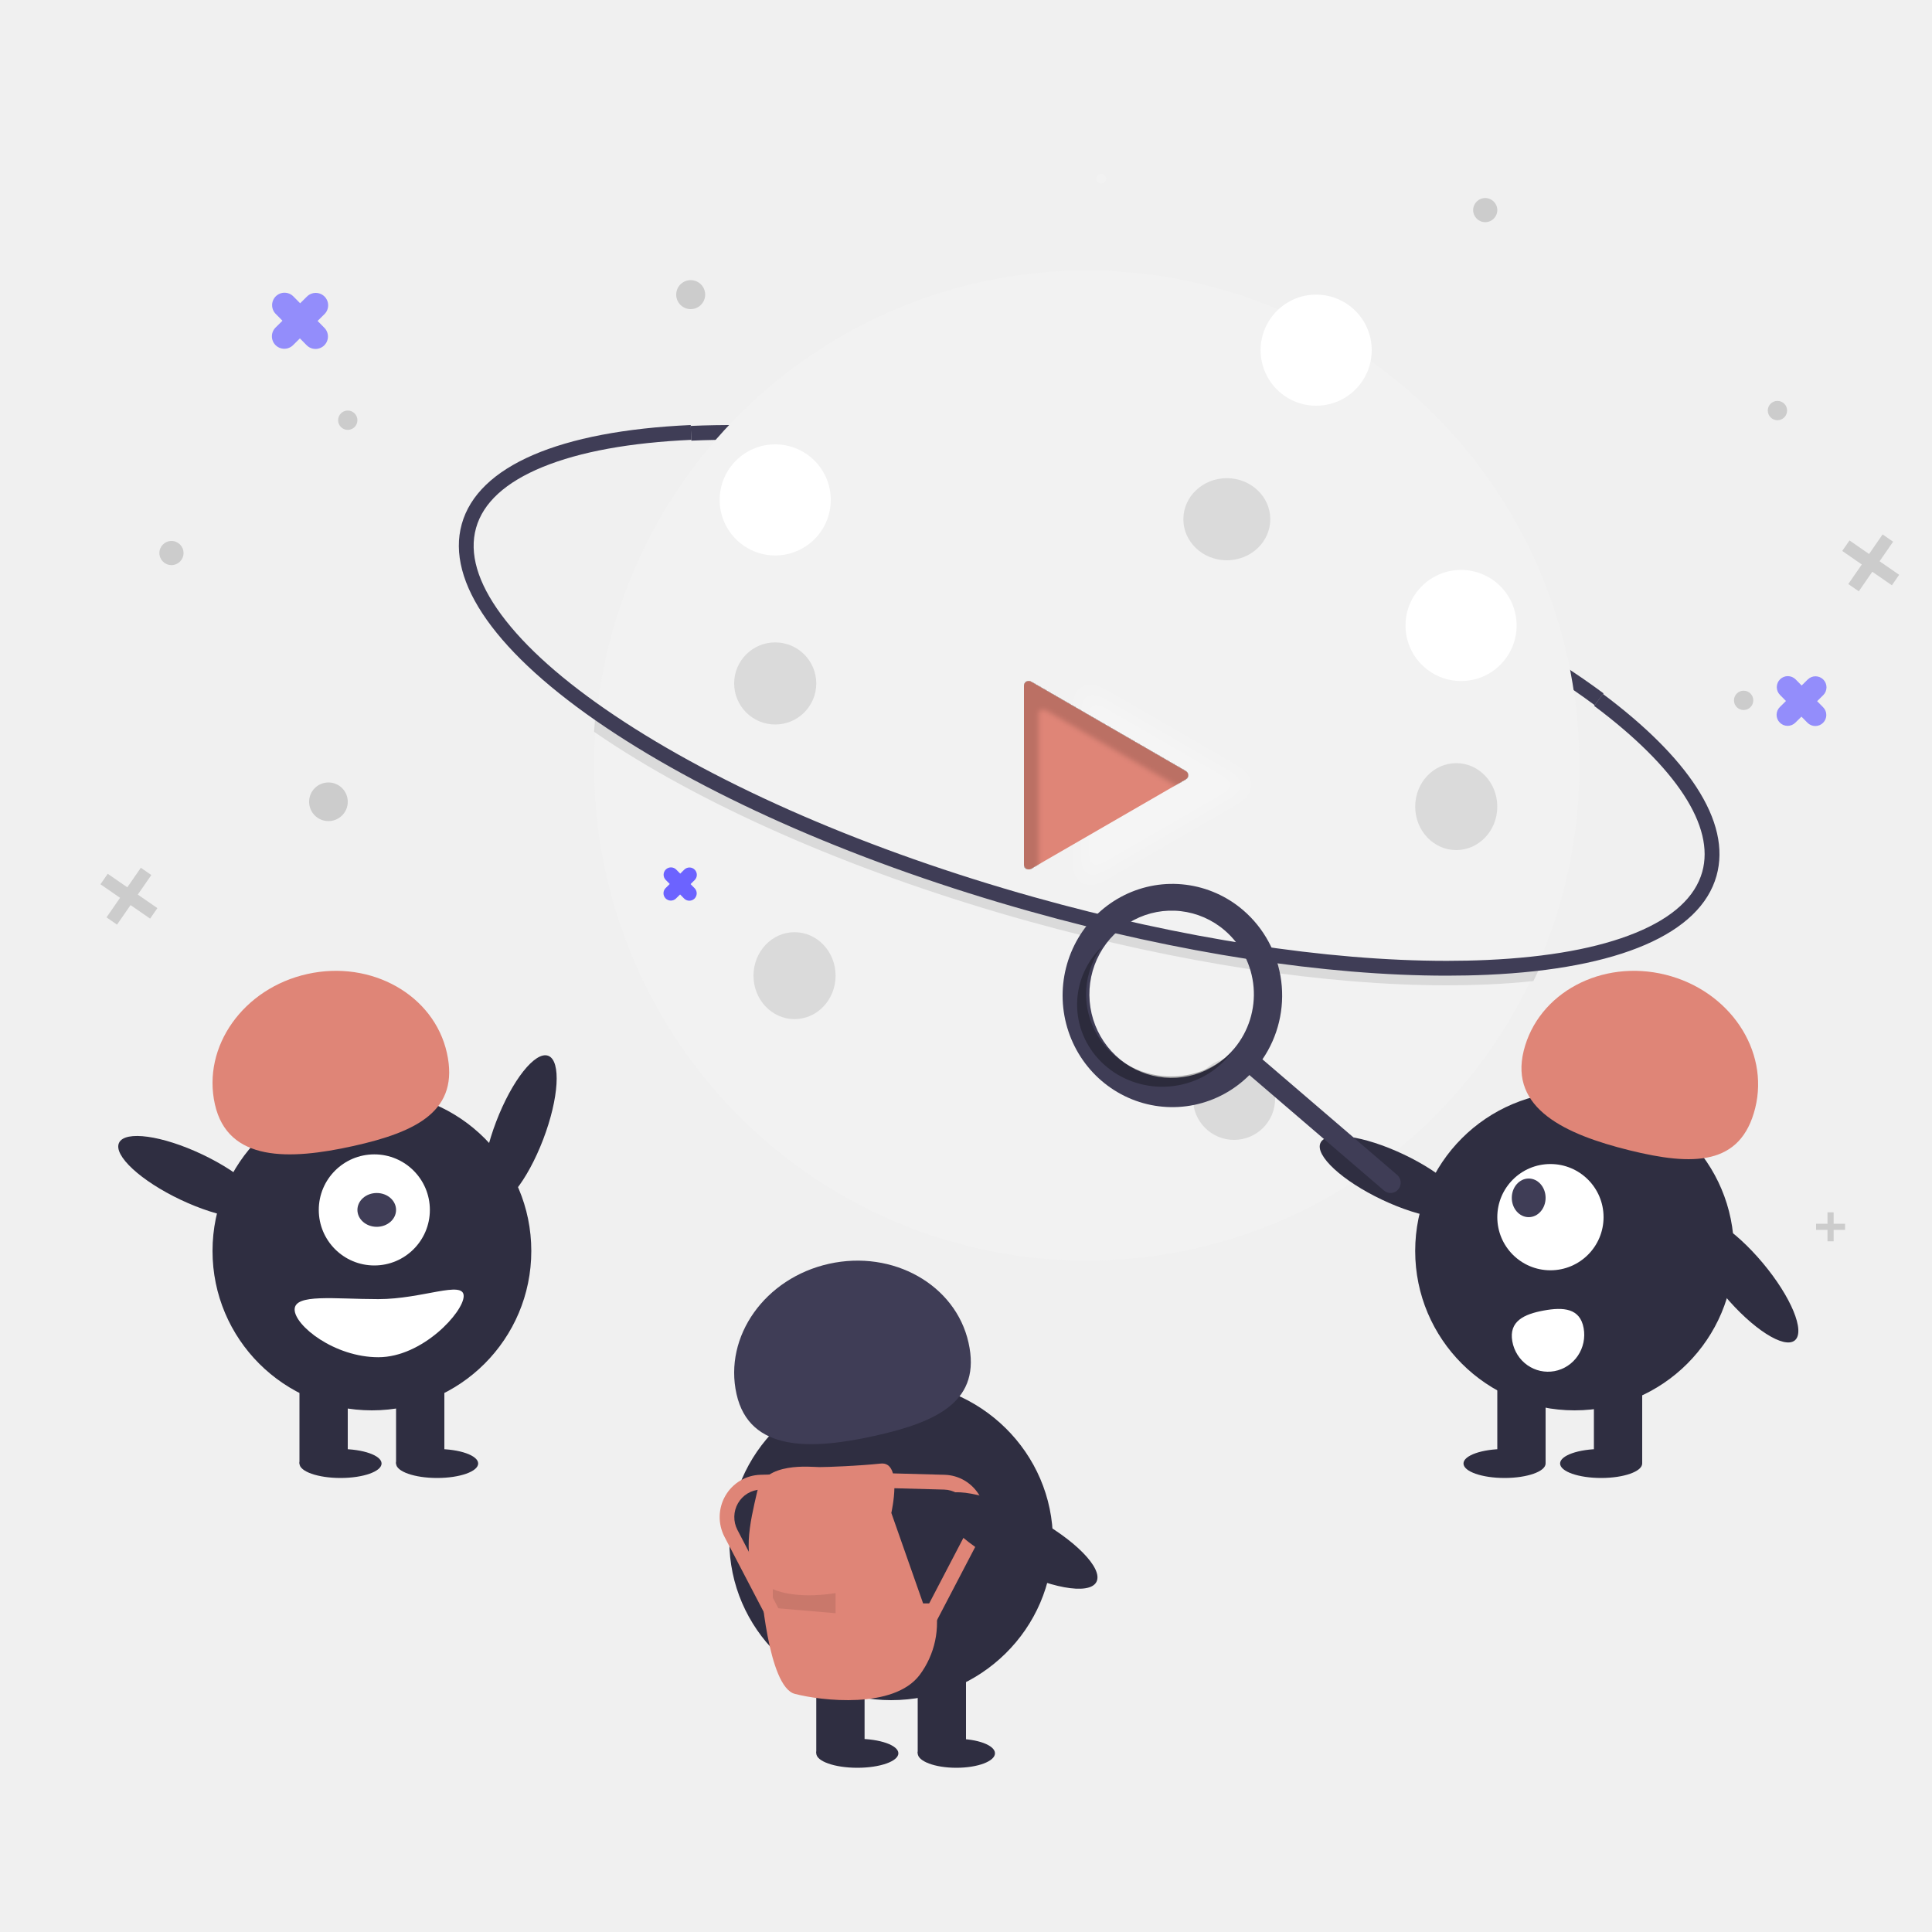
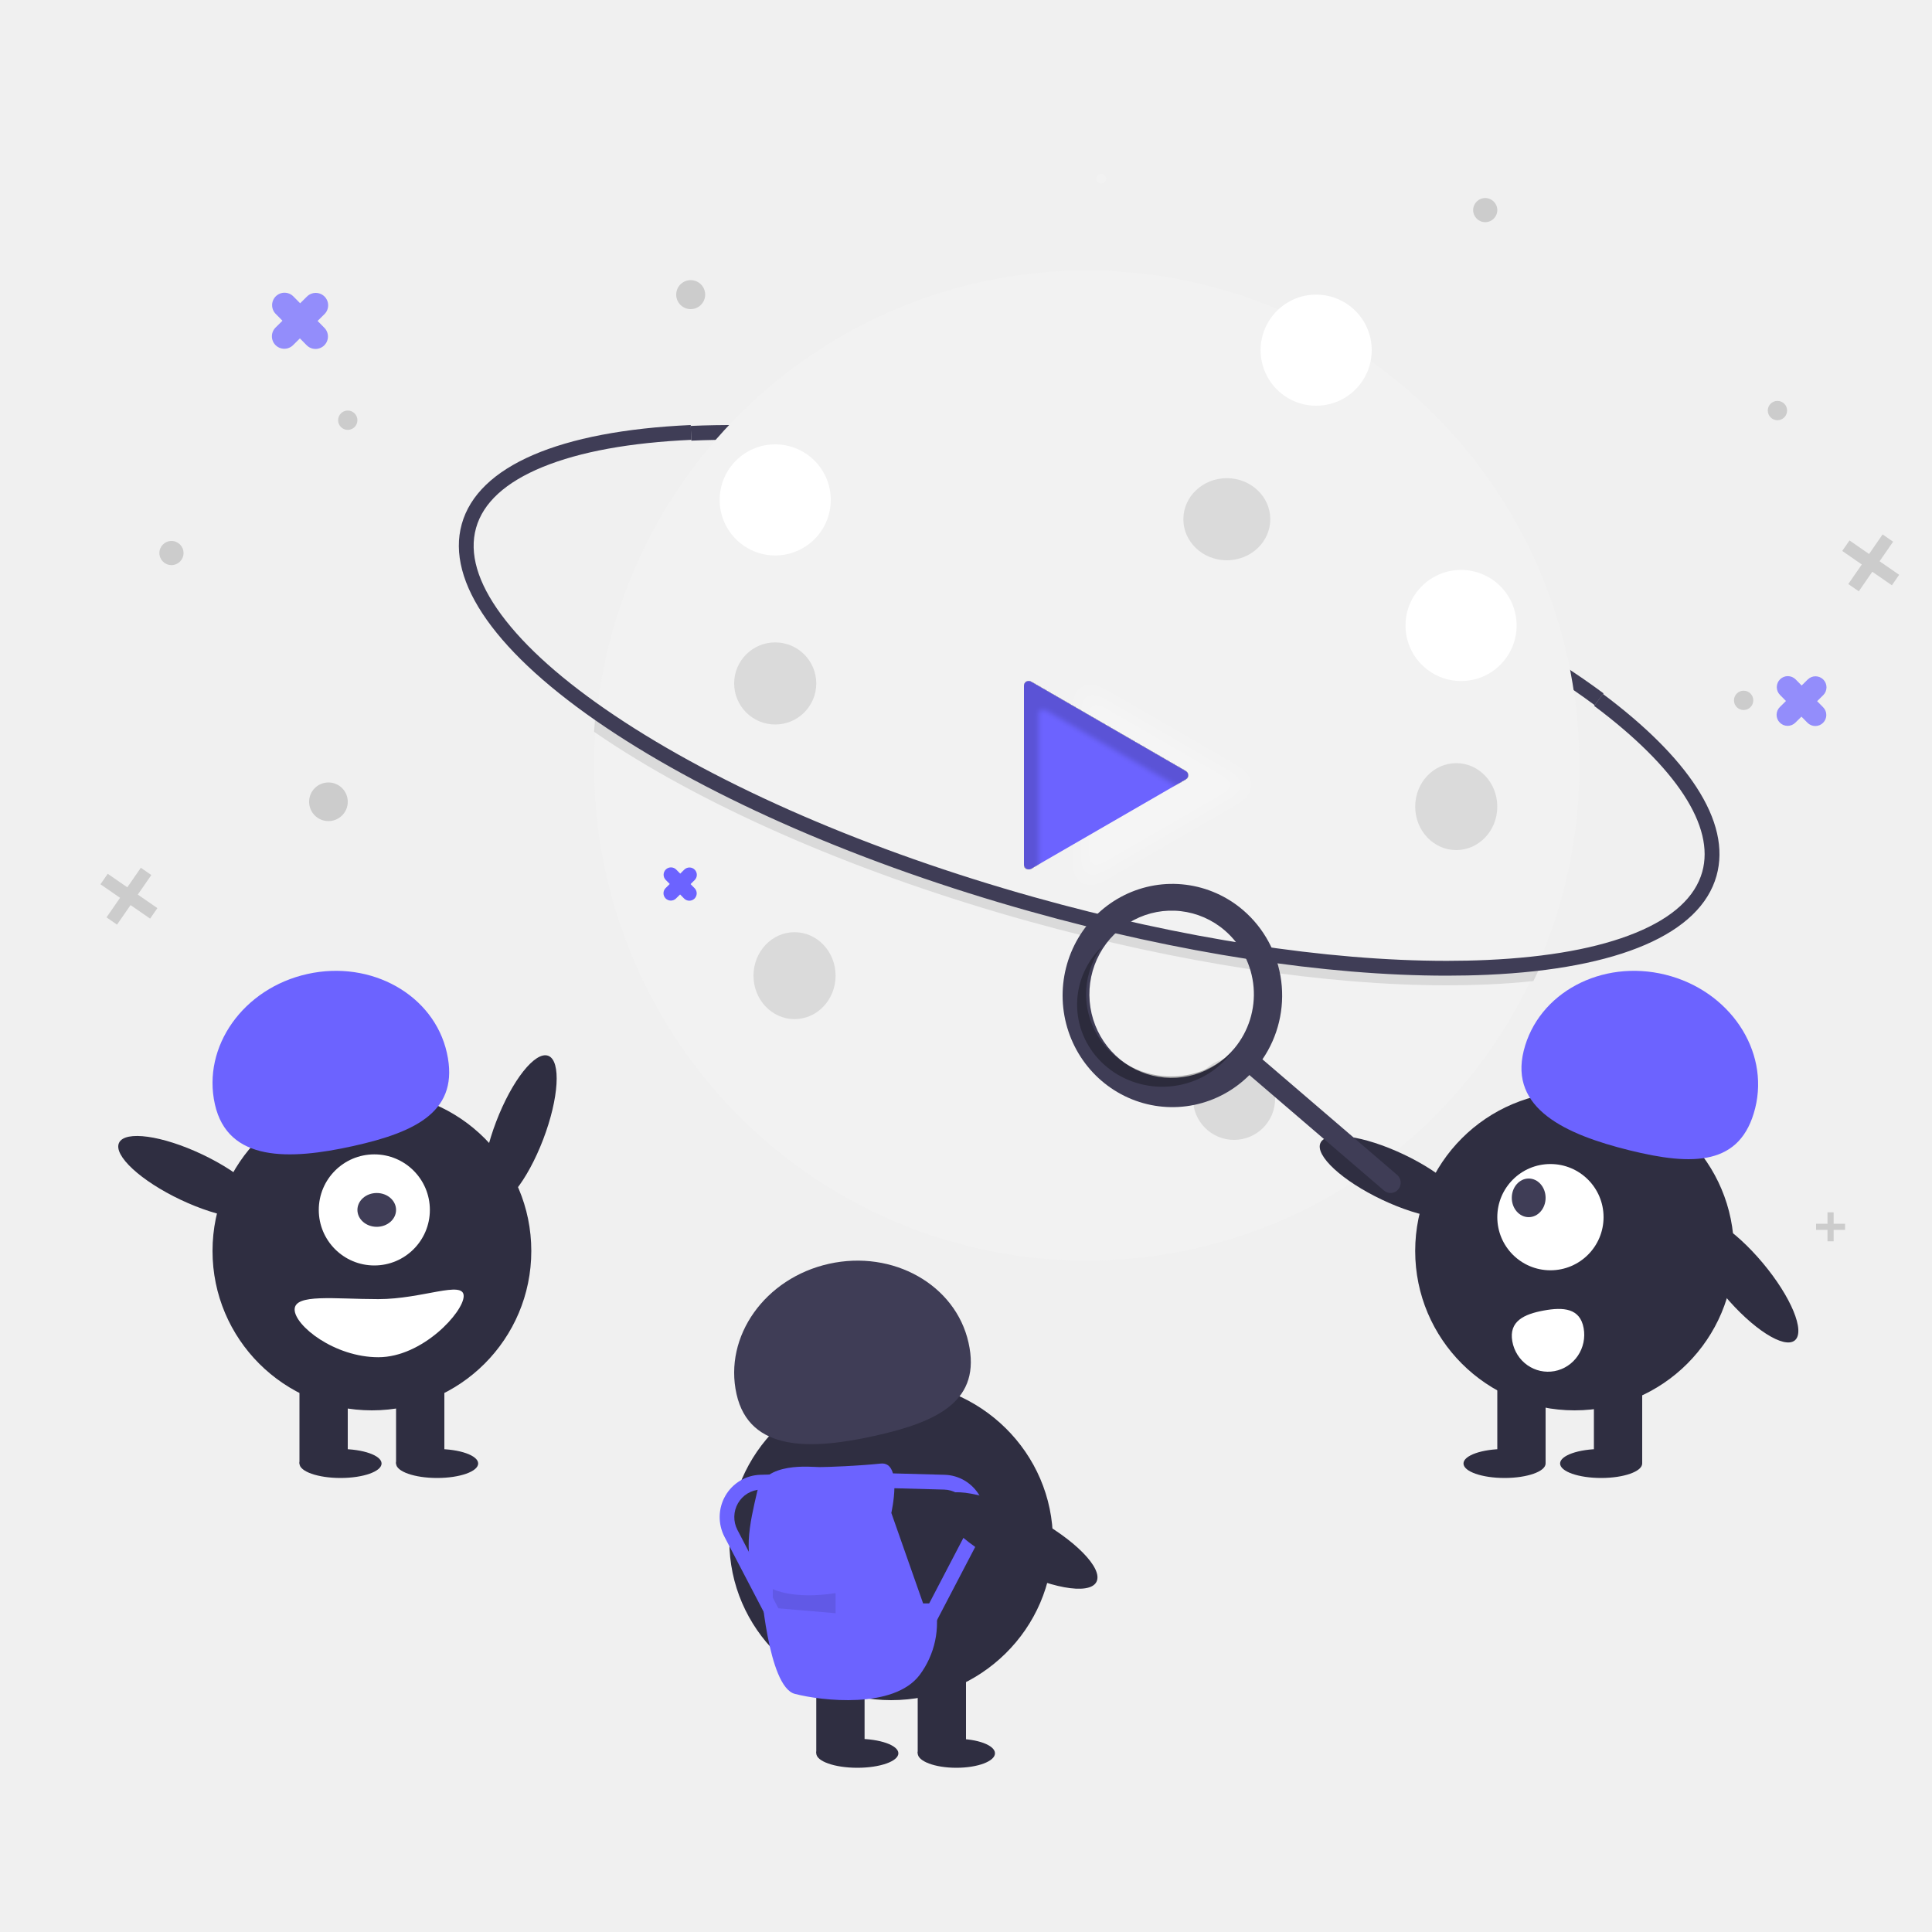
<svg xmlns="http://www.w3.org/2000/svg" width="400" height="400" viewBox="0 0 400 400" fill="none">
  <rect width="400" height="400" />
  <path d="M330.163 146C308.481 129.882 274.521 114.638 236.992 104.178C202.821 94.654 169.492 90.056 143.137 91.23L143 88.183C169.669 86.995 203.343 91.632 237.82 101.241C275.699 111.798 310.027 127.222 332 143.557L330.163 146Z" fill="#3F3D56" />
  <path d="M327 158.5C327.019 172.866 324.022 187.074 318.205 200.197C317.719 201.295 317.213 202.384 316.687 203.462C306.569 224.288 289.727 241.054 268.909 251.025C248.09 260.997 224.524 263.586 202.054 258.369C179.583 253.153 159.534 240.44 145.178 222.303C130.821 204.166 123.003 181.675 123 158.5C123 156.128 123.08 153.774 123.241 151.439C123.318 150.251 123.416 149.07 123.537 147.897C126.242 121.772 138.824 97.687 158.686 80.613C178.548 63.538 204.175 54.777 230.278 56.138C256.38 57.498 280.968 68.876 298.966 87.923C316.964 106.97 326.999 132.234 327 158.5H327Z" fill="#F2F2F2" />
  <path opacity="0.1" d="M319 199.875C318.512 200.965 318.003 202.045 317.474 203.114C314.478 203.437 311.324 203.671 308.012 203.817C305.27 203.939 302.449 204 299.566 204C274.385 204 244.08 199.391 213.12 190.789C178.618 181.201 147.404 167.789 125.226 153.023C124.471 152.52 123.729 152.017 123 151.513C123.077 150.335 123.176 149.164 123.298 148C124.474 148.831 125.686 149.663 126.936 150.496C148.854 165.086 179.754 178.355 213.949 187.858C244.638 196.387 274.658 200.956 299.551 200.956C302.397 200.956 305.171 200.896 307.874 200.777C311.81 200.6 315.519 200.3 319 199.875Z" fill="black" />
  <path d="M299.556 202C274.411 202.001 244.147 197.356 213.234 188.686C178.781 179.025 147.61 165.509 125.463 150.629C102.853 135.439 92.251 120.471 95.609 108.482C98.967 96.494 115.8 89.22 143.007 88L143.144 91.064C130.439 91.634 120.085 93.523 112.369 96.68C104.672 99.829 100.027 104.079 98.561 109.31C97.096 114.542 98.857 120.588 103.797 127.281C108.749 133.99 116.613 140.989 127.172 148.082C149.056 162.785 179.914 176.157 214.061 185.733C244.707 194.327 274.682 198.933 299.541 198.933C302.381 198.933 305.151 198.873 307.85 198.752C320.556 198.182 330.91 196.293 338.625 193.136C346.322 189.987 350.968 185.738 352.433 180.506C355.065 171.112 347.112 158.906 330.04 146.136L331.876 143.679C340.661 150.251 347.164 156.728 351.205 162.931C355.537 169.582 356.943 175.774 355.385 181.334C352.027 193.322 335.194 200.596 307.988 201.816C305.25 201.939 302.435 202 299.556 202Z" fill="#3F3D56" />
  <path d="M228 38C228.552 38 229 37.552 229 37C229 36.448 228.552 36 228 36C227.448 36 227 36.448 227 37C227 37.552 227.448 38 228 38Z" fill="#F2F2F2" />
  <path d="M72 89C73.105 89 74 88.105 74 87C74 85.895 73.105 85 72 85C70.895 85 70 85.895 70 87C70 88.105 70.895 89 72 89Z" fill="#CCCCCC" />
  <path d="M68 170C70.209 170 72 168.209 72 166C72 163.791 70.209 162 68 162C65.791 162 64 163.791 64 166C64 168.209 65.791 170 68 170Z" fill="#CCCCCC" />
  <path d="M307.5 46C308.881 46 310 44.881 310 43.5C310 42.119 308.881 41 307.5 41C306.119 41 305 42.119 305 43.5C305 44.881 306.119 46 307.5 46Z" fill="#CCCCCC" />
  <path d="M368 87C369.105 87 370 86.105 370 85C370 83.895 369.105 83 368 83C366.895 83 366 83.895 366 85C366 86.105 366.895 87 368 87Z" fill="#CCCCCC" />
  <path d="M143 64C144.657 64 146 62.657 146 61C146 59.343 144.657 58 143 58C141.343 58 140 59.343 140 61C140 62.657 141.343 64 143 64Z" fill="#CCCCCC" />
  <path d="M361 147C362.105 147 363 146.105 363 145C363 143.895 362.105 143 361 143C359.895 143 359 143.895 359 145C359 146.105 359.895 147 361 147Z" fill="#CCCCCC" />
  <path d="M35.5 117C36.881 117 38 115.881 38 114.5C38 113.119 36.881 112 35.5 112C34.119 112 33 113.119 33 114.5C33 115.881 34.119 117 35.5 117Z" fill="#CCCCCC" />
  <path d="M393.2 119.004L389.147 116.201L391.948 112.153L389.774 110.649L386.973 114.697L382.919 111.892L381.415 114.066L385.469 116.87L382.669 120.918L384.843 122.422L387.644 118.374L391.696 121.178L393.2 119.004Z" fill="#CCCCCC" />
  <path d="M32.585 188.017L28.533 185.213L31.333 181.165L29.159 179.661L26.358 183.709L22.304 180.904L20.8 183.078L24.855 185.883L22.054 189.931L24.228 191.435L27.029 187.387L31.081 190.19L32.585 188.017Z" fill="#CCCCCC" />
  <path d="M311 269.153H307.845V266H306.154V269.153H303V270.846H306.154V274H307.845V270.846H311V269.153Z" fill="#CCCCCC" />
  <path d="M382 253.365H379.635V251H378.365V253.365H376V254.635H378.365V257H379.635V254.635H382V253.365Z" fill="#CCCCCC" />
  <path opacity="0.1" d="M160.5 150C165.194 150 169 146.194 169 141.5C169 136.806 165.194 133 160.5 133C155.806 133 152 136.806 152 141.5C152 146.194 155.806 150 160.5 150Z" fill="black" />
  <path opacity="0.1" d="M255.5 236C260.194 236 264 232.194 264 227.5C264 222.806 260.194 219 255.5 219C250.806 219 247 222.806 247 227.5C247 232.194 250.806 236 255.5 236Z" fill="black" />
  <path opacity="0.1" d="M164.5 211C169.194 211 173 206.971 173 202C173 197.029 169.194 193 164.5 193C159.806 193 156 197.029 156 202C156 206.971 159.806 211 164.5 211Z" fill="black" />
  <path opacity="0.1" d="M254 116C258.971 116 263 112.194 263 107.5C263 102.806 258.971 99 254 99C249.029 99 245 102.806 245 107.5C245 112.194 249.029 116 254 116Z" fill="black" />
  <path opacity="0.1" d="M301.5 176C306.194 176 310 171.971 310 167C310 162.029 306.194 158 301.5 158C296.806 158 293 162.029 293 167C293 171.971 296.806 176 301.5 176Z" fill="black" />
  <path d="M272.5 84C278.851 84 284 78.851 284 72.5C284 66.149 278.851 61 272.5 61C266.149 61 261 66.149 261 72.5C261 78.851 266.149 84 272.5 84Z" fill="white" />
  <path d="M160.5 115C166.851 115 172 109.851 172 103.5C172 97.149 166.851 92 160.5 92C154.149 92 149 97.149 149 103.5C149 109.851 154.149 115 160.5 115Z" fill="white" />
  <path d="M302.5 141C308.851 141 314 135.851 314 129.5C314 123.149 308.851 118 302.5 118C296.149 118 291 123.149 291 129.5C291 135.851 296.149 141 302.5 141Z" fill="white" />
  <path d="M371.604 277.508C373.808 275.665 370.83 268.488 364.954 261.477C359.078 254.466 352.528 250.277 350.325 252.119C348.122 253.962 351.099 261.139 356.976 268.15C362.852 275.161 369.401 279.351 371.604 277.508Z" fill="#2F2E41" />
  <path d="M326 292C344.225 292 359 277.225 359 259C359 240.775 344.225 226 326 226C307.775 226 293 240.775 293 259C293 277.225 307.775 292 326 292Z" fill="#2F2E41" />
  <path d="M340 285H330V303H340V285Z" fill="#2F2E41" />
  <path d="M320 285H310V303H320V285Z" fill="#2F2E41" />
  <path d="M331.5 306C336.194 306 340 304.657 340 303C340 301.343 336.194 300 331.5 300C326.806 300 323 301.343 323 303C323 304.657 326.806 306 331.5 306Z" fill="#2F2E41" />
  <path d="M311.5 306C316.194 306 320 304.657 320 303C320 301.343 316.194 300 311.5 300C306.806 300 303 301.343 303 303C303 304.657 306.806 306 311.5 306Z" fill="#2F2E41" />
-   <path d="M315.472 217.537C318.449 205.568 331.59 198.524 344.824 201.805C358.058 205.085 366.373 217.447 363.396 229.416C360.419 241.385 350.541 241.424 337.307 238.143C324.074 234.863 312.494 229.506 315.472 217.537Z" fill="#DF8577" />
+   <path d="M315.472 217.537C318.449 205.568 331.59 198.524 344.824 201.805C358.058 205.085 366.373 217.447 363.396 229.416C360.419 241.385 350.541 241.424 337.307 238.143C324.074 234.863 312.494 229.506 315.472 217.537Z" fill="#6C63FF" />
  <path d="M303.349 250.795C304.58 248.201 298.874 242.922 290.604 239.004C282.334 235.085 274.631 234.011 273.4 236.605C272.168 239.199 277.875 244.478 286.145 248.396C294.415 252.314 302.118 253.388 303.349 250.795Z" fill="#2F2E41" />
  <path d="M321 263C327.075 263 332 258.075 332 252C332 245.925 327.075 241 321 241C314.925 241 310 245.925 310 252C310 258.075 314.925 263 321 263Z" fill="white" />
  <path d="M316.5 252C318.433 252 320 250.209 320 248C320 245.791 318.433 244 316.5 244C314.567 244 313 245.791 313 248C313 250.209 314.567 252 316.5 252Z" fill="#3F3D56" />
  <path d="M327.879 274.986C328.055 275.974 328.039 276.987 327.831 277.968C327.623 278.95 327.227 279.88 326.666 280.705C326.105 281.531 325.391 282.236 324.562 282.78C323.734 283.324 322.808 283.697 321.839 283.876C320.869 284.056 319.874 284.04 318.911 283.828C317.947 283.616 317.034 283.213 316.224 282.642C315.413 282.07 314.721 281.342 314.187 280.498C313.653 279.655 313.287 278.712 313.11 277.724L313.108 277.71C312.369 273.555 315.523 272.085 319.602 271.333C323.681 270.581 327.14 270.831 327.879 274.986Z" fill="white" />
  <path d="M257.386 188.448C254.019 185.559 249.898 183.727 245.526 183.176C241.153 182.624 236.717 183.377 232.758 185.342C228.798 187.308 225.486 190.401 223.224 194.245C220.962 198.09 219.848 202.52 220.017 206.997C220.186 211.474 221.631 215.804 224.176 219.461C226.721 223.118 230.257 225.943 234.353 227.594C238.449 229.245 242.929 229.65 247.247 228.759C251.565 227.869 255.535 225.721 258.675 222.578L286.555 246.498C286.979 246.862 287.528 247.04 288.081 246.992C288.634 246.945 289.147 246.676 289.505 246.245C289.863 245.814 290.039 245.256 289.993 244.694C289.947 244.131 289.683 243.61 289.259 243.245L289.256 243.243L261.377 219.323C264.615 214.597 266.001 208.811 265.263 203.1C264.525 197.388 261.716 192.163 257.386 188.448ZM255.589 217.02C253.417 219.637 250.531 221.541 247.295 222.49C244.059 223.439 240.619 223.391 237.409 222.353C234.2 221.314 231.366 219.331 229.265 216.654C227.164 213.978 225.891 210.728 225.607 207.315C225.323 203.903 226.04 200.482 227.668 197.484C229.296 194.486 231.762 192.047 234.753 190.474C237.745 188.901 241.128 188.265 244.475 188.647C247.822 189.03 250.982 190.412 253.556 192.621C257.008 195.582 259.161 199.816 259.542 204.392C259.924 208.968 258.502 213.51 255.589 217.02Z" fill="#3F3D56" />
  <path opacity="0.3" d="M231.127 218.86C227.744 216.107 225.559 212.228 225.004 207.993C224.45 203.758 225.567 199.477 228.135 196C227.798 196.327 227.472 196.67 227.157 197.029C225.664 198.735 224.533 200.709 223.831 202.837C223.128 204.965 222.867 207.205 223.063 209.431C223.258 211.656 223.907 213.822 224.97 215.806C226.034 217.789 227.492 219.551 229.262 220.992C231.032 222.432 233.079 223.521 235.286 224.199C237.493 224.876 239.816 225.128 242.124 224.939C244.431 224.751 246.678 224.126 248.735 223.1C250.792 222.074 252.619 220.668 254.113 218.961C254.427 218.603 254.723 218.235 255 217.859C251.877 220.884 247.689 222.667 243.266 222.852C238.844 223.038 234.511 221.613 231.127 218.86Z" fill="black" />
  <path d="M112.456 235.915C115.724 227.374 116.198 219.619 113.513 218.594C110.829 217.57 106.004 223.663 102.736 232.204C99.468 240.745 98.995 248.5 101.679 249.525C104.363 250.549 109.188 244.456 112.456 235.915Z" fill="#2F2E41" />
  <path d="M77 292C95.225 292 110 277.225 110 259C110 240.775 95.225 226 77 226C58.775 226 44 240.775 44 259C44 277.225 58.775 292 77 292Z" fill="#2F2E41" />
  <path d="M72 285H62V303H72V285Z" fill="#2F2E41" />
  <path d="M92 285H82V303H92V285Z" fill="#2F2E41" />
  <path d="M70.5 306C75.194 306 79 304.657 79 303C79 301.343 75.194 300 70.5 300C65.806 300 62 301.343 62 303C62 304.657 65.806 306 70.5 306Z" fill="#2F2E41" />
  <path d="M90.5 306C95.194 306 99 304.657 99 303C99 301.343 95.194 300 90.5 300C85.806 300 82 301.343 82 303C82 304.657 85.806 306 90.5 306Z" fill="#2F2E41" />
  <path d="M77.5 262C83.851 262 89 256.851 89 250.5C89 244.149 83.851 239 77.5 239C71.149 239 66 244.149 66 250.5C66 256.851 71.149 262 77.5 262Z" fill="white" />
  <path d="M78 254C80.209 254 82 252.433 82 250.5C82 248.567 80.209 247 78 247C75.791 247 74 248.567 74 250.5C74 252.433 75.791 254 78 254Z" fill="#3F3D56" />
-   <path d="M44.491 228.632C41.808 216.678 50.385 204.599 63.647 201.653C76.909 198.707 89.835 206.009 92.518 217.963C95.201 229.916 86.411 234.325 73.149 237.271C59.887 240.218 47.174 240.586 44.491 228.632Z" fill="#DF8577" />
+   <path d="M44.491 228.632C41.808 216.678 50.385 204.599 63.647 201.653C76.909 198.707 89.835 206.009 92.518 217.963C95.201 229.916 86.411 234.325 73.149 237.271C59.887 240.218 47.174 240.586 44.491 228.632Z" fill="#6C63FF" />
  <path d="M54.598 250.795C55.83 248.201 50.124 242.922 41.853 239.004C33.583 235.085 25.881 234.012 24.649 236.605C23.418 239.199 29.124 244.478 37.394 248.396C45.664 252.314 53.367 253.388 54.598 250.795Z" fill="#2F2E41" />
  <path d="M61 271.119C61 274.44 69.216 281 78.334 281C87.451 281 96 271.648 96 268.326C96 265.004 87.451 268.97 78.334 268.97C69.217 268.97 61 267.797 61 271.119Z" fill="white" />
  <path d="M184.5 352C203.002 352 218 337.225 218 319C218 300.775 203.002 286 184.5 286C165.998 286 151 300.775 151 319C151 337.225 165.998 352 184.5 352Z" fill="#2F2E41" />
  <path d="M179 345H169V363H179V345Z" fill="#2F2E41" />
  <path d="M200 345H190V363H200V345Z" fill="#2F2E41" />
  <path d="M177.5 366C182.194 366 186 364.657 186 363C186 361.343 182.194 360 177.5 360C172.806 360 169 361.343 169 363C169 364.657 172.806 366 177.5 366Z" fill="#2F2E41" />
  <path d="M198 366C202.418 366 206 364.657 206 363C206 361.343 202.418 360 198 360C193.582 360 190 361.343 190 363C190 364.657 193.582 366 198 366Z" fill="#2F2E41" />
  <path d="M152.491 288.632C149.808 276.678 158.384 264.599 171.647 261.653C184.909 258.707 197.835 266.009 200.518 277.963C203.2 289.917 194.411 294.325 181.149 297.271C167.887 300.218 155.174 300.586 152.491 288.632Z" fill="#3F3D56" />
-   <path d="M184.54 313.234C184.54 313.234 186.977 302.53 182.347 303.016C177.717 303.503 171.381 303.746 169.675 303.746C167.97 303.746 158.222 302.53 156.76 308.855C155.298 315.18 153.349 322.965 157.491 327.83C157.491 327.83 158.953 349.238 164.558 350.698C170.163 352.157 185.027 353.86 190.388 346.805C191.958 344.707 193.054 342.294 193.601 339.732C194.148 337.17 194.132 334.521 193.556 331.966H191.12L184.54 313.234Z" fill="#DF8577" />
+   <path d="M184.54 313.234C184.54 313.234 186.977 302.53 182.347 303.016C177.717 303.503 171.381 303.746 169.675 303.746C167.97 303.746 158.222 302.53 156.76 308.855C155.298 315.18 153.349 322.965 157.491 327.83C157.491 327.83 158.953 349.238 164.558 350.698C170.163 352.157 185.027 353.86 190.388 346.805C191.958 344.707 193.054 342.294 193.601 339.732C194.148 337.17 194.132 334.521 193.556 331.966H191.12L184.54 313.234Z" fill="#6C63FF" />
  <path opacity="0.1" d="M160 329C160 329 164.25 331.222 173 329.833V334L160 332.889V329Z" fill="black" />
-   <path d="M191.089 341L188.411 339.568L200.32 316.758C200.767 315.902 200.991 314.944 200.97 313.976C200.95 313.007 200.686 312.06 200.203 311.224C199.72 310.388 199.035 309.69 198.211 309.197C197.388 308.704 196.454 308.431 195.497 308.405L183 308.064L183.081 305L195.579 305.34C197.05 305.381 198.487 305.8 199.754 306.559C201.02 307.318 202.075 308.391 202.818 309.678C203.56 310.964 203.967 312.421 203.998 313.91C204.029 315.4 203.685 316.873 202.997 318.19L191.089 341Z" fill="#DF8577" />
-   <path d="M161.911 341L150.003 318.19C149.315 316.873 148.971 315.4 149.002 313.91C149.033 312.421 149.44 310.964 150.182 309.678C150.925 308.391 151.979 307.318 153.246 306.559C154.513 305.8 155.95 305.381 157.421 305.34L169.919 305L170 308.064L157.503 308.405C156.546 308.431 155.612 308.704 154.789 309.197C153.965 309.69 153.28 310.388 152.797 311.224C152.314 312.06 152.05 313.007 152.03 313.976C152.009 314.944 152.233 315.902 152.68 316.758L164.589 339.568L161.911 341Z" fill="#DF8577" />
+   <path d="M191.089 341L188.411 339.568L200.32 316.758C200.767 315.902 200.991 314.944 200.97 313.976C200.95 313.007 200.686 312.06 200.203 311.224C199.72 310.388 199.035 309.69 198.211 309.197C197.388 308.704 196.454 308.431 195.497 308.405L183 308.064L183.081 305L195.579 305.34C197.05 305.381 198.487 305.8 199.754 306.559C201.02 307.318 202.075 308.391 202.818 309.678C203.56 310.964 203.967 312.421 203.998 313.91C204.029 315.4 203.685 316.873 202.997 318.19L191.089 341Z" fill="#6C63FF" />
+   <path d="M161.911 341L150.003 318.19C149.315 316.873 148.971 315.4 149.002 313.91C149.033 312.421 149.44 310.964 150.182 309.678C150.925 308.391 151.979 307.318 153.246 306.559C154.513 305.8 155.95 305.381 157.421 305.34L169.919 305L170 308.064L157.503 308.405C156.546 308.431 155.612 308.704 154.789 309.197C153.965 309.69 153.28 310.388 152.797 311.224C152.314 312.06 152.05 313.007 152.03 313.976C152.009 314.944 152.233 315.902 152.68 316.758L164.589 339.568L161.911 341Z" fill="#6C63FF" />
  <path d="M226.997 327.531C228.488 324.716 222.419 318.588 213.442 313.844C204.464 309.1 195.978 307.537 194.488 310.352C192.997 313.167 199.066 319.295 208.043 324.039C217.02 328.783 225.506 330.346 226.997 327.531Z" fill="#2F2E41" />
  <g filter="url(#filter0_di)">
-     <path d="M245.507 159.647L213.478 141.133C213.328 141.047 213.158 141.001 212.985 141.001C212.812 141.001 212.642 141.047 212.493 141.133C212.343 141.22 212.218 141.344 212.132 141.494C212.046 141.644 212 141.814 212 141.987V179.014C212 179.187 212.046 179.357 212.132 179.507C212.218 179.657 212.343 179.781 212.493 179.868C212.642 179.954 212.812 180 212.985 180C213.158 180 213.328 179.954 213.478 179.868L245.507 161.354C245.657 161.268 245.782 161.143 245.868 160.993C245.954 160.843 246 160.673 246 160.5C246 160.327 245.954 160.157 245.868 160.007C245.782 159.857 245.657 159.732 245.507 159.646L213.478 141.132C213.328 141.046 213.158 141 212.985 141C212.812 141 212.642 141.046 212.493 141.132C212.343 141.219 212.218 141.343 212.132 141.493C212.046 141.643 212 141.813 212 141.986V179.014C212 179.187 212.046 179.357 212.132 179.507C212.218 179.657 212.343 179.781 212.493 179.868C212.642 179.954 212.812 180 212.985 180C213.158 180 213.328 179.954 213.478 179.868L245.507 161.354C245.657 161.268 245.782 161.143 245.868 160.993C245.954 160.843 246 160.673 246 160.5C246 160.327 245.954 160.157 245.868 160.007C245.782 159.857 245.657 159.732 245.507 159.646V159.647Z" fill="#DF8577" />
+     <path d="M245.507 159.647L213.478 141.133C213.328 141.047 213.158 141.001 212.985 141.001C212.812 141.001 212.642 141.047 212.493 141.133C212.343 141.22 212.218 141.344 212.132 141.494C212.046 141.644 212 141.814 212 141.987V179.014C212 179.187 212.046 179.357 212.132 179.507C212.218 179.657 212.343 179.781 212.493 179.868C212.642 179.954 212.812 180 212.985 180C213.158 180 213.328 179.954 213.478 179.868L245.507 161.354C245.657 161.268 245.782 161.143 245.868 160.993C245.954 160.843 246 160.673 246 160.5C246 160.327 245.954 160.157 245.868 160.007C245.782 159.857 245.657 159.732 245.507 159.646L213.478 141.132C213.328 141.046 213.158 141 212.985 141C212.812 141 212.642 141.046 212.493 141.132C212.343 141.219 212.218 141.343 212.132 141.493C212.046 141.643 212 141.813 212 141.986V179.014C212 179.187 212.046 179.357 212.132 179.507C212.218 179.657 212.343 179.781 212.493 179.868C212.642 179.954 212.812 180 212.985 180C213.158 180 213.328 179.954 213.478 179.868L245.507 161.354C245.657 161.268 245.782 161.143 245.868 160.993C245.954 160.843 246 160.673 246 160.5C246 160.327 245.954 160.157 245.868 160.007C245.782 159.857 245.657 159.732 245.507 159.646V159.647Z" fill="#6C63FF" />
  </g>
  <path d="M141.678 180.044L140.834 180.877L140.002 180.034C139.718 179.747 139.331 179.584 138.927 179.581C138.523 179.579 138.134 179.737 137.846 180.021C137.559 180.305 137.396 180.692 137.393 181.096C137.39 181.5 137.548 181.889 137.832 182.177L138.665 183.02L137.821 183.853C137.533 184.137 137.37 184.524 137.367 184.928C137.365 185.332 137.523 185.721 137.806 186.008C138.09 186.296 138.477 186.459 138.881 186.461C139.285 186.463 139.674 186.305 139.962 186.021L140.806 185.188L141.638 186.031C141.922 186.319 142.309 186.481 142.713 186.484C143.117 186.486 143.506 186.328 143.794 186.044C144.081 185.76 144.244 185.373 144.247 184.969C144.25 184.565 144.092 184.176 143.808 183.889L142.975 183.045L143.819 182.212C144.107 181.928 144.27 181.541 144.273 181.137C144.275 180.733 144.117 180.344 143.833 180.057C143.55 179.769 143.163 179.606 142.759 179.604C142.355 179.602 141.966 179.76 141.678 180.044Z" fill="#6C63FF" />
  <path d="M63.565 61.385L62.142 62.79L60.737 61.368C60.259 60.883 59.607 60.608 58.925 60.604C58.243 60.6 57.588 60.867 57.102 61.346C56.617 61.825 56.342 62.477 56.337 63.159C56.333 63.841 56.599 64.496 57.078 64.981L58.482 66.403L57.059 67.808C56.574 68.287 56.299 68.939 56.294 69.621C56.29 70.303 56.556 70.958 57.035 71.443C57.514 71.928 58.166 72.203 58.848 72.207C59.529 72.211 60.185 71.944 60.67 71.465L62.093 70.059L63.497 71.481C63.976 71.966 64.628 72.241 65.31 72.245C65.991 72.249 66.647 71.982 67.132 71.503C67.618 71.024 67.893 70.372 67.897 69.69C67.902 69.008 67.635 68.353 67.156 67.868L65.752 66.446L67.175 65.041C67.66 64.562 67.936 63.91 67.94 63.228C67.945 62.546 67.678 61.891 67.2 61.406C66.721 60.921 66.069 60.647 65.387 60.642C64.705 60.638 64.05 60.905 63.565 61.385Z" fill="#6C63FF" fill-opacity="0.7" />
  <path d="M374.276 140.679L373.013 141.926L371.768 140.664C371.343 140.234 370.765 139.991 370.16 139.987C369.555 139.983 368.974 140.22 368.543 140.645C368.113 141.07 367.869 141.649 367.865 142.253C367.861 142.858 368.097 143.44 368.522 143.87L369.767 145.131L368.505 146.378C368.075 146.803 367.83 147.381 367.826 147.986C367.822 148.591 368.059 149.172 368.484 149.602C368.908 150.032 369.487 150.276 370.091 150.28C370.696 150.283 371.278 150.047 371.708 149.621L372.97 148.375L374.216 149.636C374.641 150.067 375.219 150.31 375.824 150.314C376.429 150.317 377.01 150.081 377.441 149.656C377.871 149.231 378.115 148.652 378.119 148.047C378.123 147.443 377.887 146.861 377.462 146.431L376.217 145.17L377.479 143.923C377.909 143.498 378.153 142.919 378.158 142.315C378.162 141.71 377.925 141.129 377.5 140.699C377.076 140.268 376.497 140.025 375.893 140.021C375.288 140.017 374.706 140.254 374.276 140.679Z" fill="#6C63FF" fill-opacity="0.7" />
  <defs>
    <filter id="filter0_di" x="212" y="139" width="50" height="47" filterUnits="userSpaceOnUse" color-interpolation-filters="sRGB">
      <feFlood flood-opacity="0" result="BackgroundImageFix" />
      <feColorMatrix in="SourceAlpha" type="matrix" values="0 0 0 0 0 0 0 0 0 0 0 0 0 0 0 0 0 0 127 0" />
      <feOffset dx="12" dy="2" />
      <feGaussianBlur stdDeviation="2" />
      <feColorMatrix type="matrix" values="0 0 0 0 1 0 0 0 0 1 0 0 0 0 1 0 0 0 0.25 0" />
      <feBlend mode="normal" in2="BackgroundImageFix" result="effect1_dropShadow" />
      <feBlend mode="normal" in="SourceGraphic" in2="effect1_dropShadow" result="shape" />
      <feColorMatrix in="SourceAlpha" type="matrix" values="0 0 0 0 0 0 0 0 0 0 0 0 0 0 0 0 0 0 127 0" result="hardAlpha" />
      <feOffset dx="3" dy="6" />
      <feGaussianBlur stdDeviation="0.5" />
      <feComposite in2="hardAlpha" operator="arithmetic" k2="-1" k3="1" />
      <feColorMatrix type="matrix" values="0 0 0 0 0 0 0 0 0 0 0 0 0 0 0 0 0 0 0.16 0" />
      <feBlend mode="normal" in2="shape" result="effect2_innerShadow" />
    </filter>
  </defs>
</svg>
